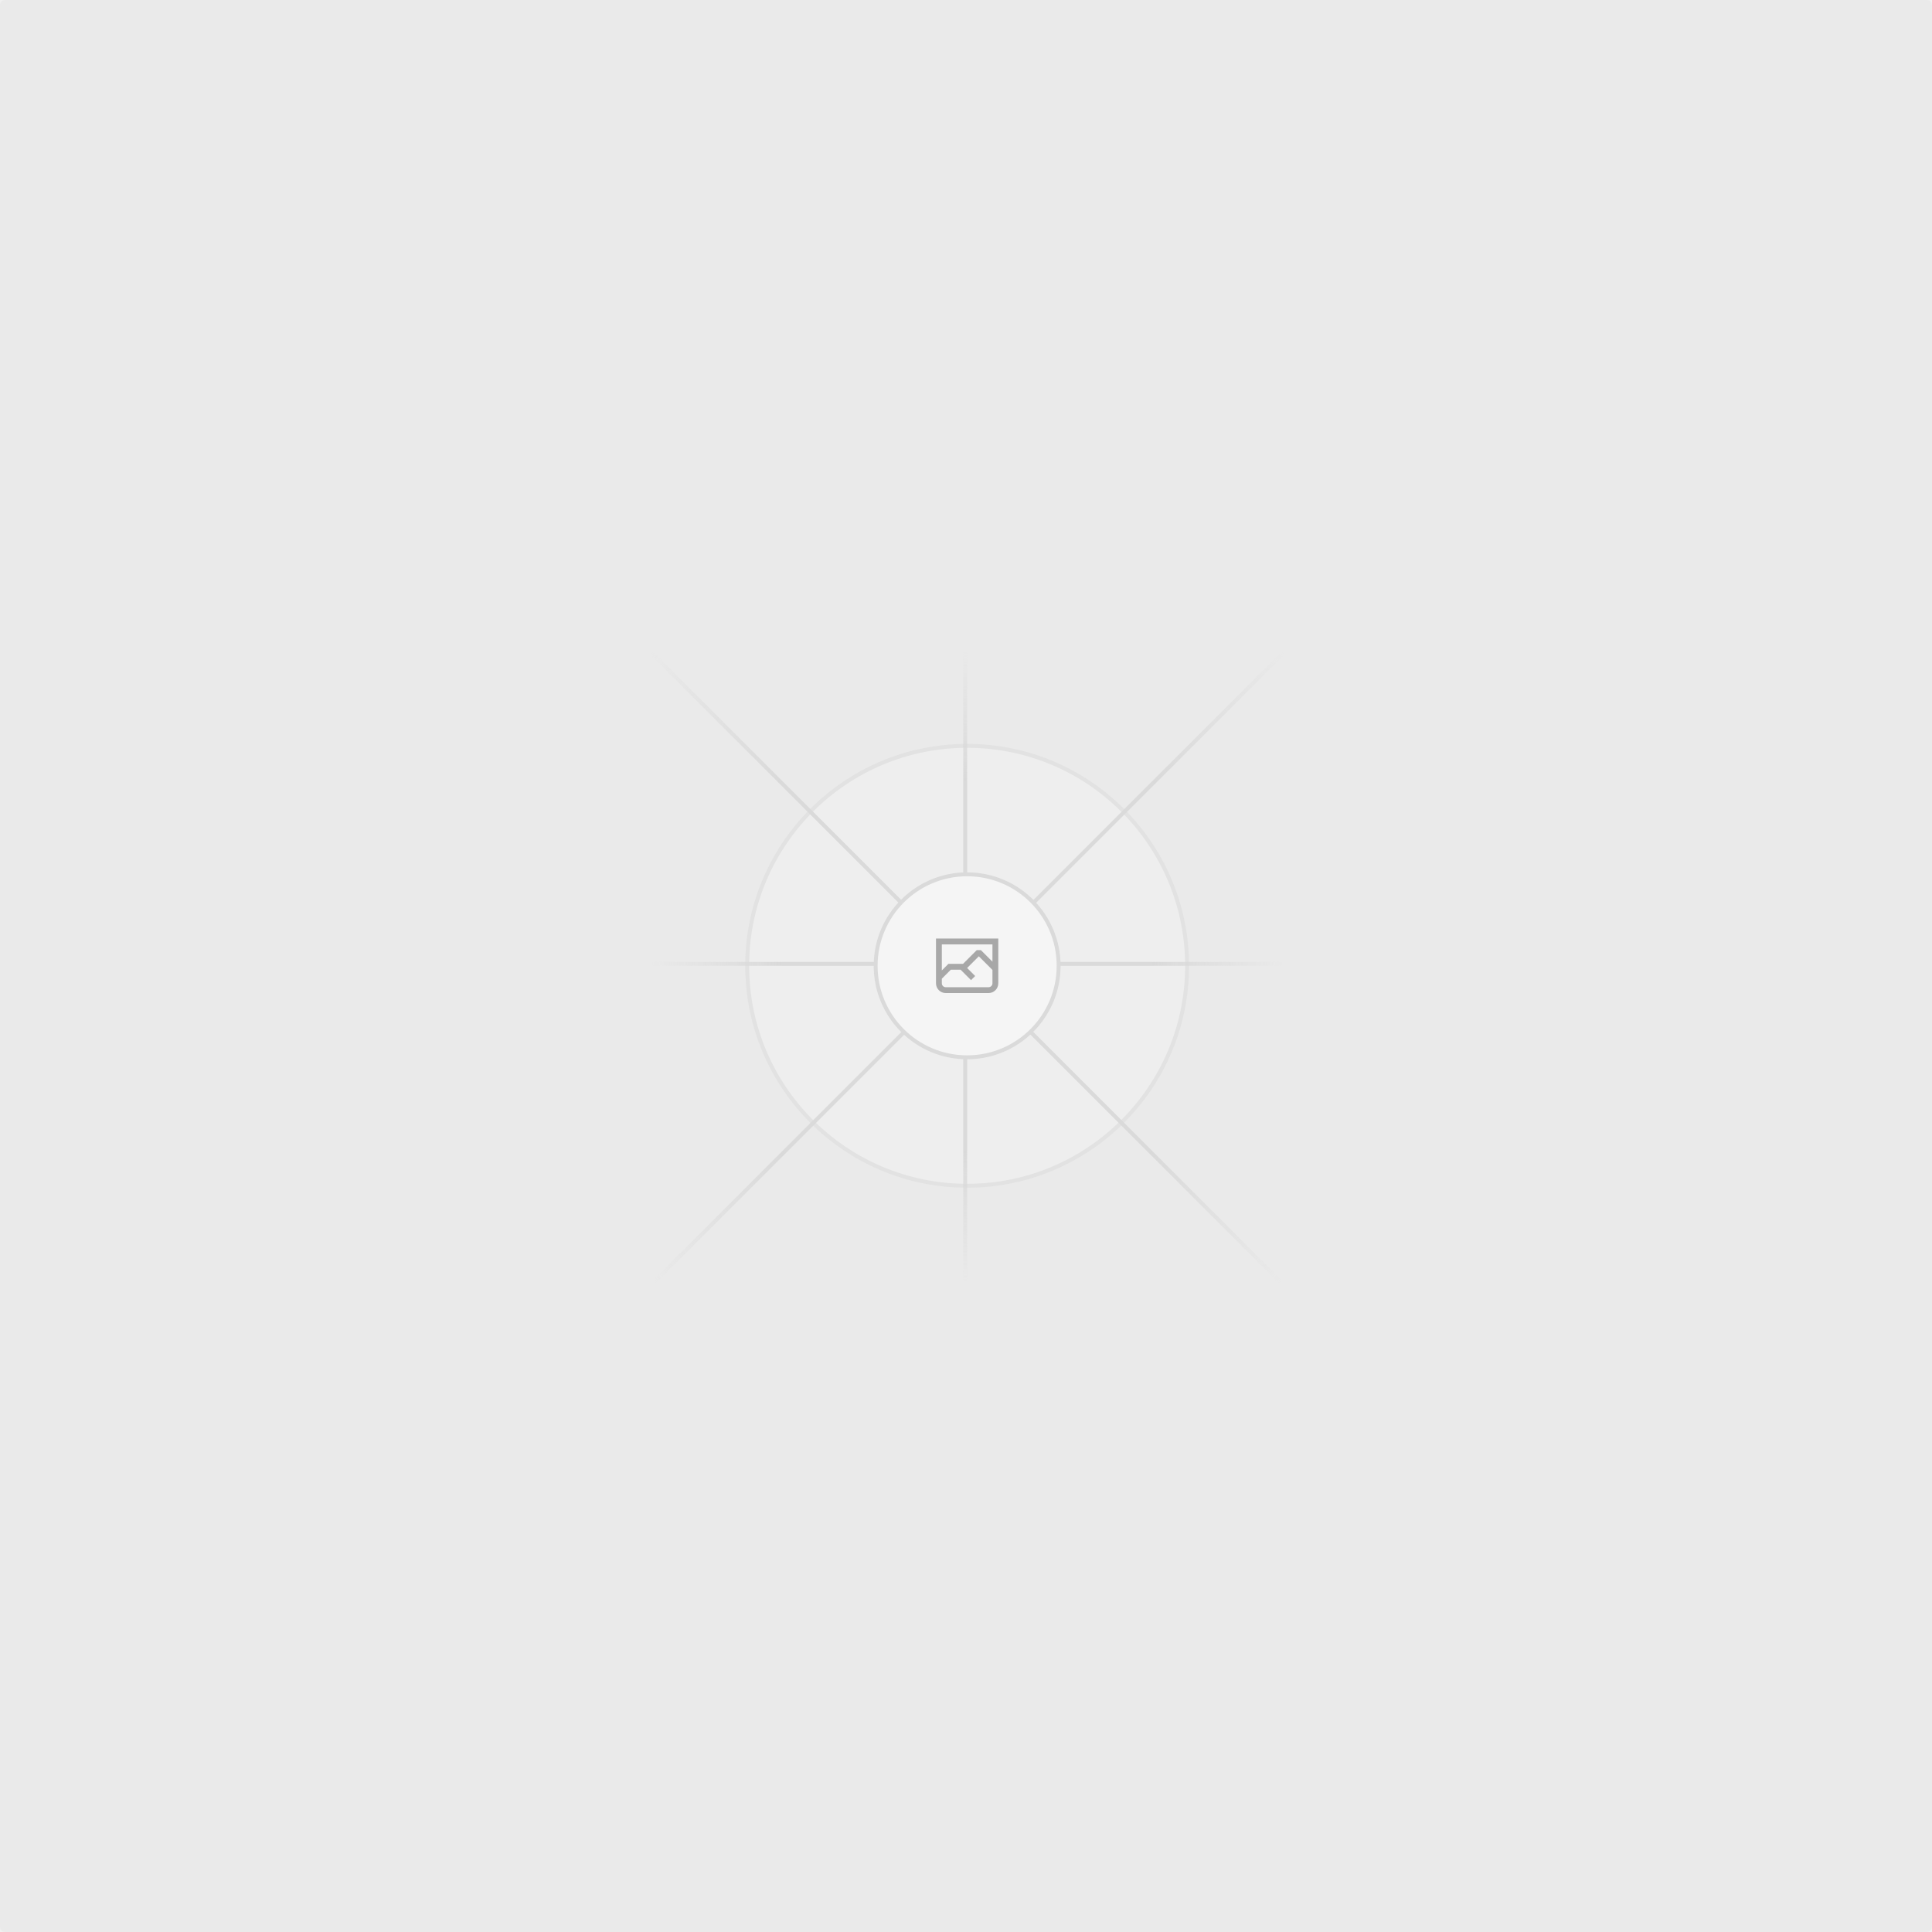
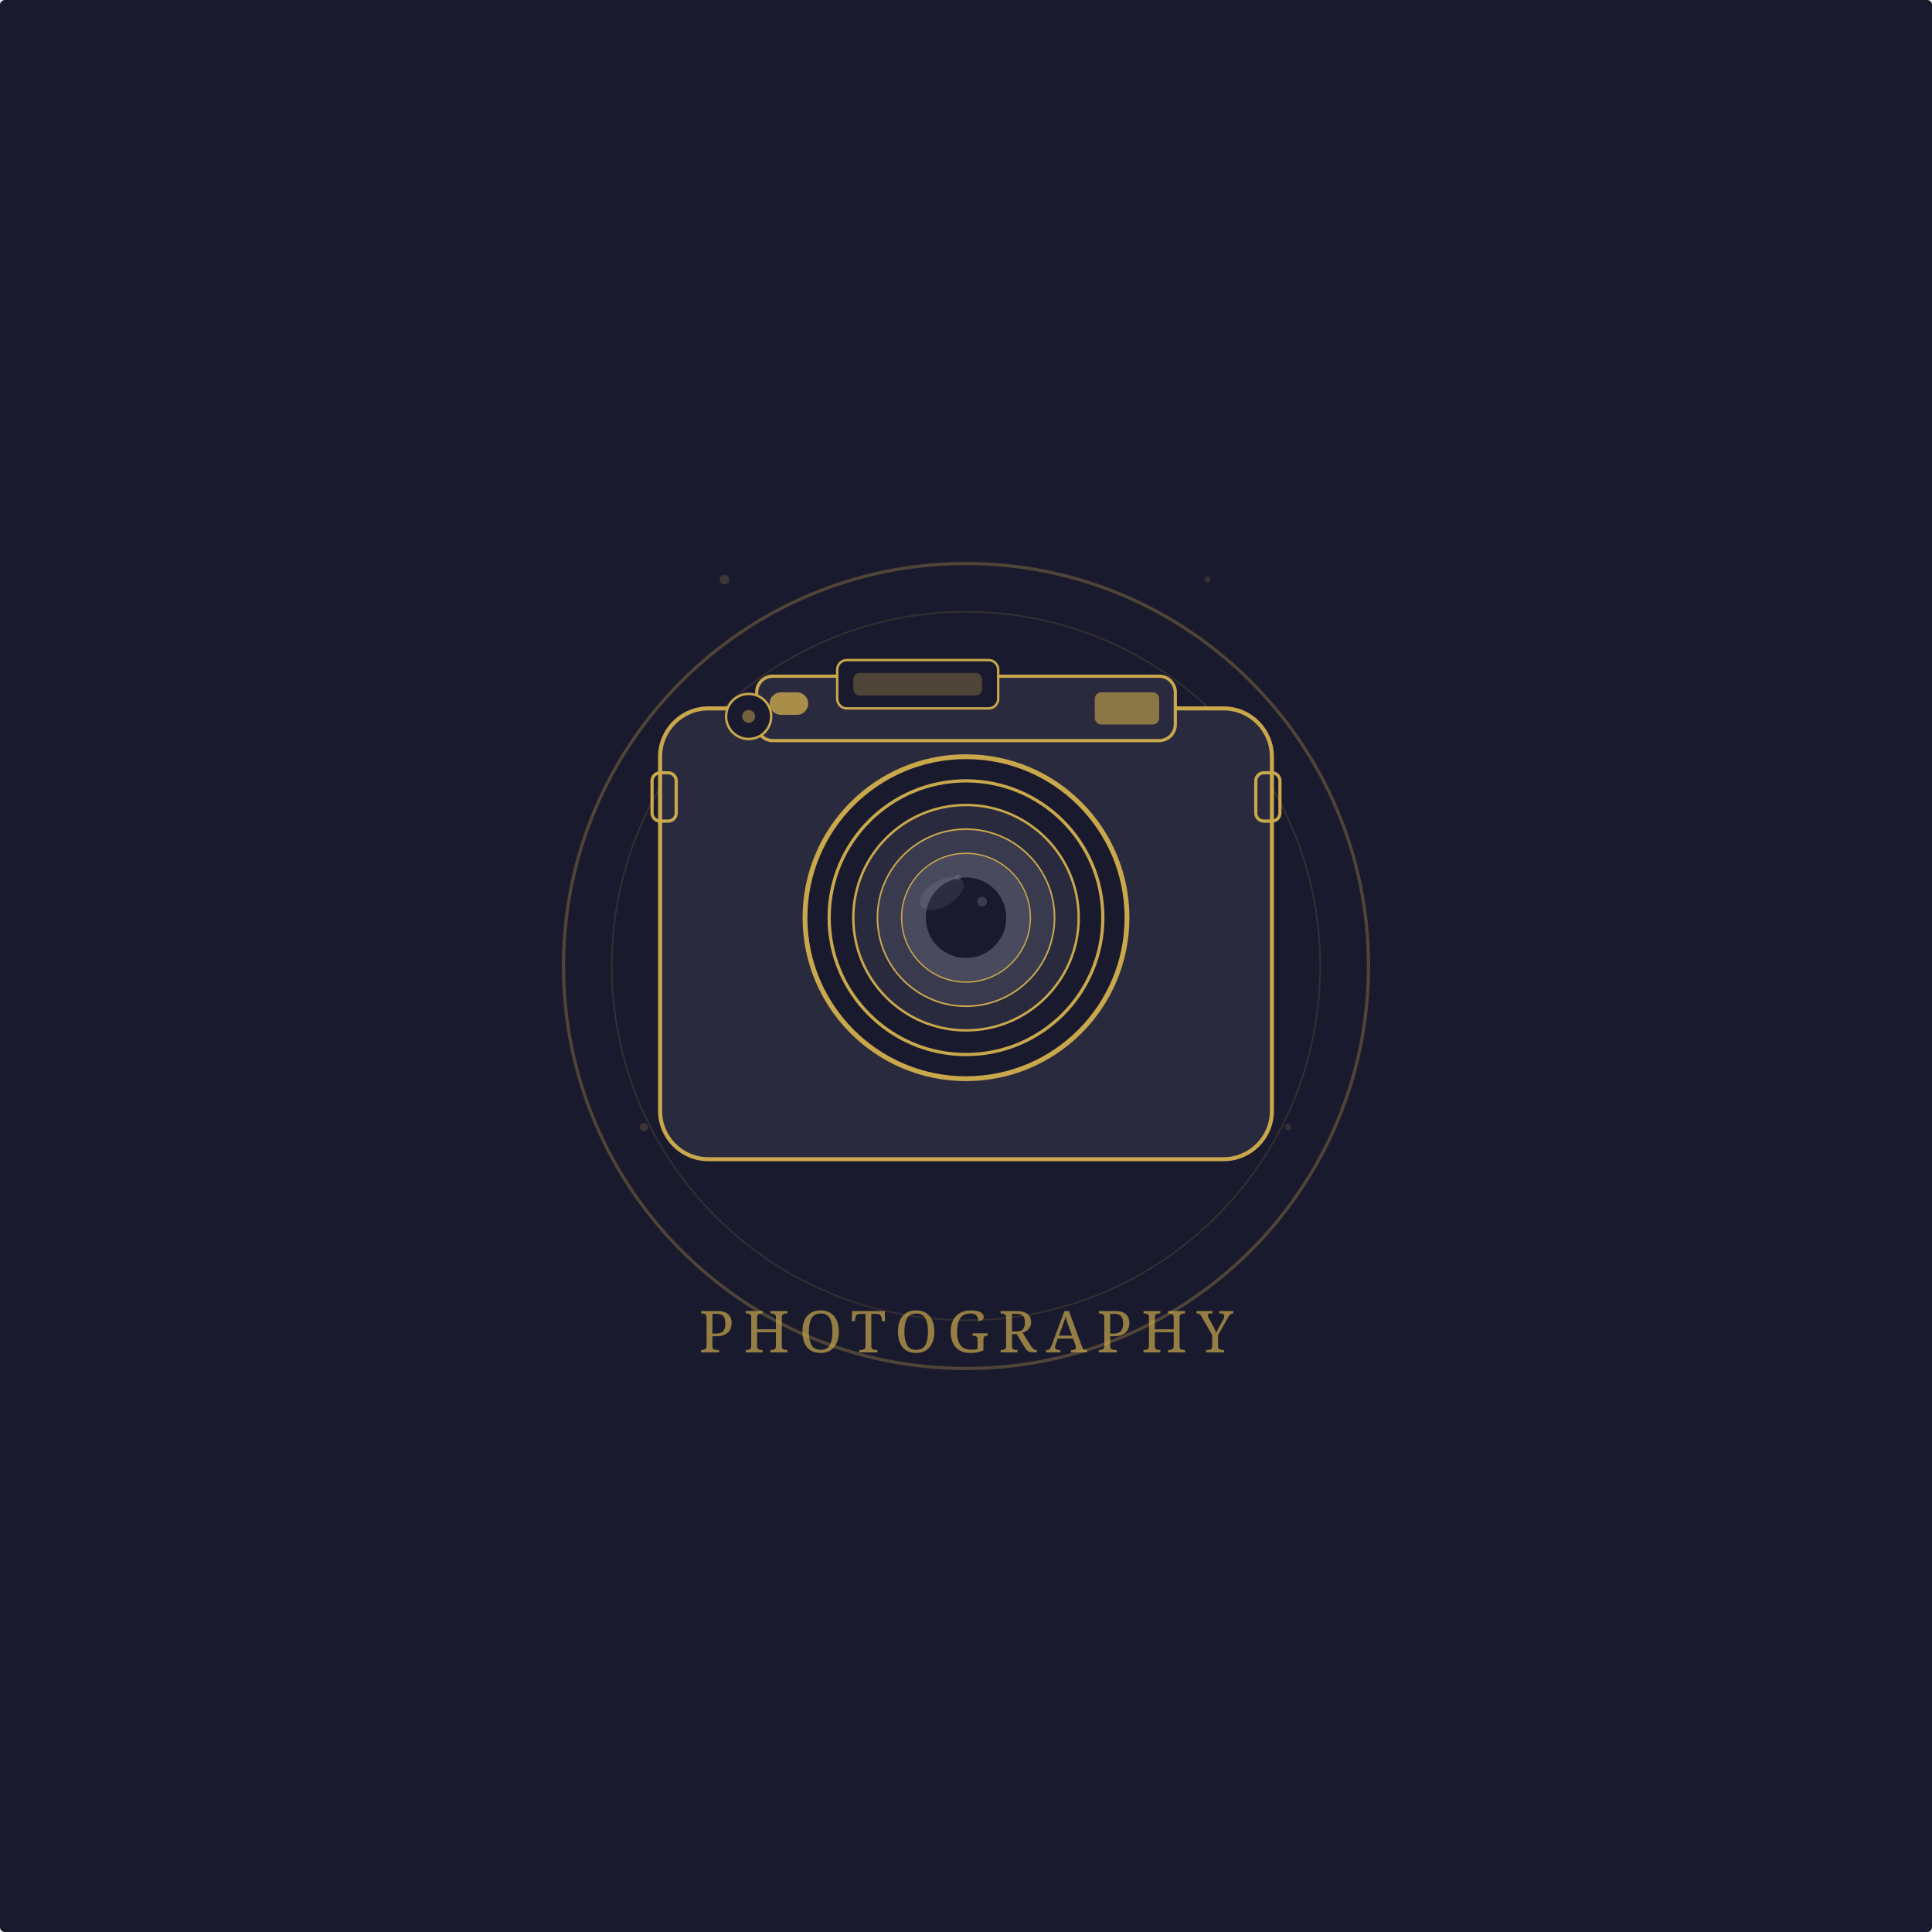
- <svg xmlns="http://www.w3.org/2000/svg" width="1200" height="1200" fill="none">
-   <rect width="1200" height="1200" fill="#EAEAEA" rx="3" />
-   <g opacity=".5">
-     <g opacity=".5">
-       <path fill="#FAFAFA" d="M600.709 736.5c-75.454 0-136.621-61.167-136.621-136.62 0-75.454 61.167-136.621 136.621-136.621 75.453 0 136.62 61.167 136.62 136.621 0 75.453-61.167 136.62-136.62 136.62Z" />
-       <path stroke="#C9C9C9" stroke-width="2.418" d="M600.709 736.5c-75.454 0-136.621-61.167-136.621-136.62 0-75.454 61.167-136.621 136.621-136.621 75.453 0 136.62 61.167 136.62 136.621 0 75.453-61.167 136.62-136.62 136.62Z" />
-     </g>
-     <path stroke="url(#a)" stroke-width="2.418" d="M0-1.209h553.581" transform="scale(1 -1) rotate(45 1163.11 91.165)" />
-     <path stroke="url(#b)" stroke-width="2.418" d="M404.846 598.671h391.726" />
-     <path stroke="url(#c)" stroke-width="2.418" d="M599.5 795.742V404.017" />
-     <path stroke="url(#d)" stroke-width="2.418" d="m795.717 796.597-391.441-391.44" />
-     <path fill="#fff" d="M600.709 656.704c-31.384 0-56.825-25.441-56.825-56.824 0-31.384 25.441-56.825 56.825-56.825 31.383 0 56.824 25.441 56.824 56.825 0 31.383-25.441 56.824-56.824 56.824Z" />
-     <g clip-path="url(#e)">
-       <path fill="#666" fill-rule="evenodd" d="M616.426 586.58h-31.434v16.176l3.553-3.554.531-.531h9.068l.074-.074 8.463-8.463h2.565l7.18 7.181V586.58Zm-15.715 14.654 3.698 3.699 1.283 1.282-2.565 2.565-1.282-1.283-5.2-5.199h-6.066l-5.514 5.514-.073.073v2.876a2.418 2.418 0 0 0 2.418 2.418h26.598a2.418 2.418 0 0 0 2.418-2.418v-8.317l-8.463-8.463-7.181 7.181-.071.072Zm-19.347 5.442v4.085a6.045 6.045 0 0 0 6.046 6.045h26.598a6.044 6.044 0 0 0 6.045-6.045v-7.108l1.356-1.355-1.282-1.283-.074-.073v-17.989h-38.689v23.43l-.146.146.146.147Z" clip-rule="evenodd" />
-     </g>
-     <path stroke="#C9C9C9" stroke-width="2.418" d="M600.709 656.704c-31.384 0-56.825-25.441-56.825-56.824 0-31.384 25.441-56.825 56.825-56.825 31.383 0 56.824 25.441 56.824 56.825 0 31.383-25.441 56.824-56.824 56.824Z" />
-   </g>
-   <defs>
-     <linearGradient id="a" x1="554.061" x2="-.48" y1=".083" y2=".087" gradientUnits="userSpaceOnUse">
-       <stop stop-color="#C9C9C9" stop-opacity="0" />
-       <stop offset=".208" stop-color="#C9C9C9" />
-       <stop offset=".792" stop-color="#C9C9C9" />
-       <stop offset="1" stop-color="#C9C9C9" stop-opacity="0" />
-     </linearGradient>
-     <linearGradient id="b" x1="796.912" x2="404.507" y1="599.963" y2="599.965" gradientUnits="userSpaceOnUse">
-       <stop stop-color="#C9C9C9" stop-opacity="0" />
-       <stop offset=".208" stop-color="#C9C9C9" />
-       <stop offset=".792" stop-color="#C9C9C9" />
-       <stop offset="1" stop-color="#C9C9C9" stop-opacity="0" />
-     </linearGradient>
-     <linearGradient id="c" x1="600.792" x2="600.794" y1="403.677" y2="796.082" gradientUnits="userSpaceOnUse">
-       <stop stop-color="#C9C9C9" stop-opacity="0" />
-       <stop offset=".208" stop-color="#C9C9C9" />
-       <stop offset=".792" stop-color="#C9C9C9" />
-       <stop offset="1" stop-color="#C9C9C9" stop-opacity="0" />
-     </linearGradient>
-     <linearGradient id="d" x1="404.85" x2="796.972" y1="403.903" y2="796.02" gradientUnits="userSpaceOnUse">
-       <stop stop-color="#C9C9C9" stop-opacity="0" />
-       <stop offset=".208" stop-color="#C9C9C9" />
-       <stop offset=".792" stop-color="#C9C9C9" />
-       <stop offset="1" stop-color="#C9C9C9" stop-opacity="0" />
-     </linearGradient>
-     <clipPath id="e">
-       <path fill="#fff" d="M581.364 580.535h38.689v38.689h-38.689z" />
-     </clipPath>
-   </defs>
+ <svg xmlns="http://www.w3.org/2000/svg" width="1200" height="1200" fill="none" viewBox="0 0 1200 1200">
+   <rect width="1200" height="1200" fill="#1a1a2e" rx="3" />
+   <circle cx="600" cy="600" r="250" fill="none" stroke="#c9a84c" stroke-width="2" opacity="0.3" />
+   <circle cx="600" cy="600" r="220" fill="none" stroke="#c9a84c" stroke-width="1" opacity="0.15" />
+   <rect x="410" y="440" width="380" height="280" rx="30" fill="#2a2a3e" stroke="#c9a84c" stroke-width="2.5" />
+   <rect x="470" y="420" width="260" height="40" rx="10" fill="#2a2a3e" stroke="#c9a84c" stroke-width="2" />
+   <rect x="520" y="410" width="100" height="30" rx="6" fill="#1a1a2e" stroke="#c9a84c" stroke-width="1.5" />
+   <rect x="530" y="418" width="80" height="14" rx="4" fill="#c9a84c" opacity="0.3" />
+   <rect x="680" y="430" width="40" height="20" rx="4" fill="#c9a84c" opacity="0.6" />
+   <circle cx="600" cy="570" r="100" fill="#1a1a2e" stroke="#c9a84c" stroke-width="3" />
+   <circle cx="600" cy="570" r="85" fill="#1a1a2e" stroke="#c9a84c" stroke-width="2" />
+   <circle cx="600" cy="570" r="70" fill="#2a2a3e" stroke="#c9a84c" stroke-width="1.5" />
+   <circle cx="600" cy="570" r="55" fill="#3a3a4e" stroke="#c9a84c" stroke-width="1" />
+   <circle cx="600" cy="570" r="40" fill="#4a4a5e" stroke="#c9a84c" stroke-width="0.8" />
+   <circle cx="600" cy="570" r="25" fill="#1a1a2e" />
+   <ellipse cx="585" cy="555" rx="15" ry="8" fill="white" opacity="0.08" transform="rotate(-30 585 555)" />
+   <circle cx="610" cy="560" r="3" fill="white" opacity="0.15" />
+   <circle cx="595" cy="545" r="2" fill="white" opacity="0.1" />
+   <rect x="478" y="430" width="24" height="14" rx="7" fill="#c9a84c" opacity="0.8" />
+   <circle cx="465" cy="445" r="14" fill="#1a1a2e" stroke="#c9a84c" stroke-width="1.5" />
+   <circle cx="465" cy="445" r="4" fill="#c9a84c" opacity="0.5" />
+   <rect x="405" y="480" width="15" height="30" rx="5" fill="none" stroke="#c9a84c" stroke-width="2" />
+   <rect x="780" y="480" width="15" height="30" rx="5" fill="none" stroke="#c9a84c" stroke-width="2" />
+   <text x="600" y="840" font-family="Georgia, serif" font-size="36" fill="#c9a84c" text-anchor="middle" letter-spacing="6" opacity="0.7">PHOTOGRAPHY</text>
+   <circle cx="450" cy="360" r="3" fill="#c9a84c" opacity="0.2" />
+   <circle cx="750" cy="360" r="2" fill="#c9a84c" opacity="0.15" />
+   <circle cx="400" cy="700" r="2.5" fill="#c9a84c" opacity="0.2" />
+   <circle cx="800" cy="700" r="2" fill="#c9a84c" opacity="0.15" />
</svg>
